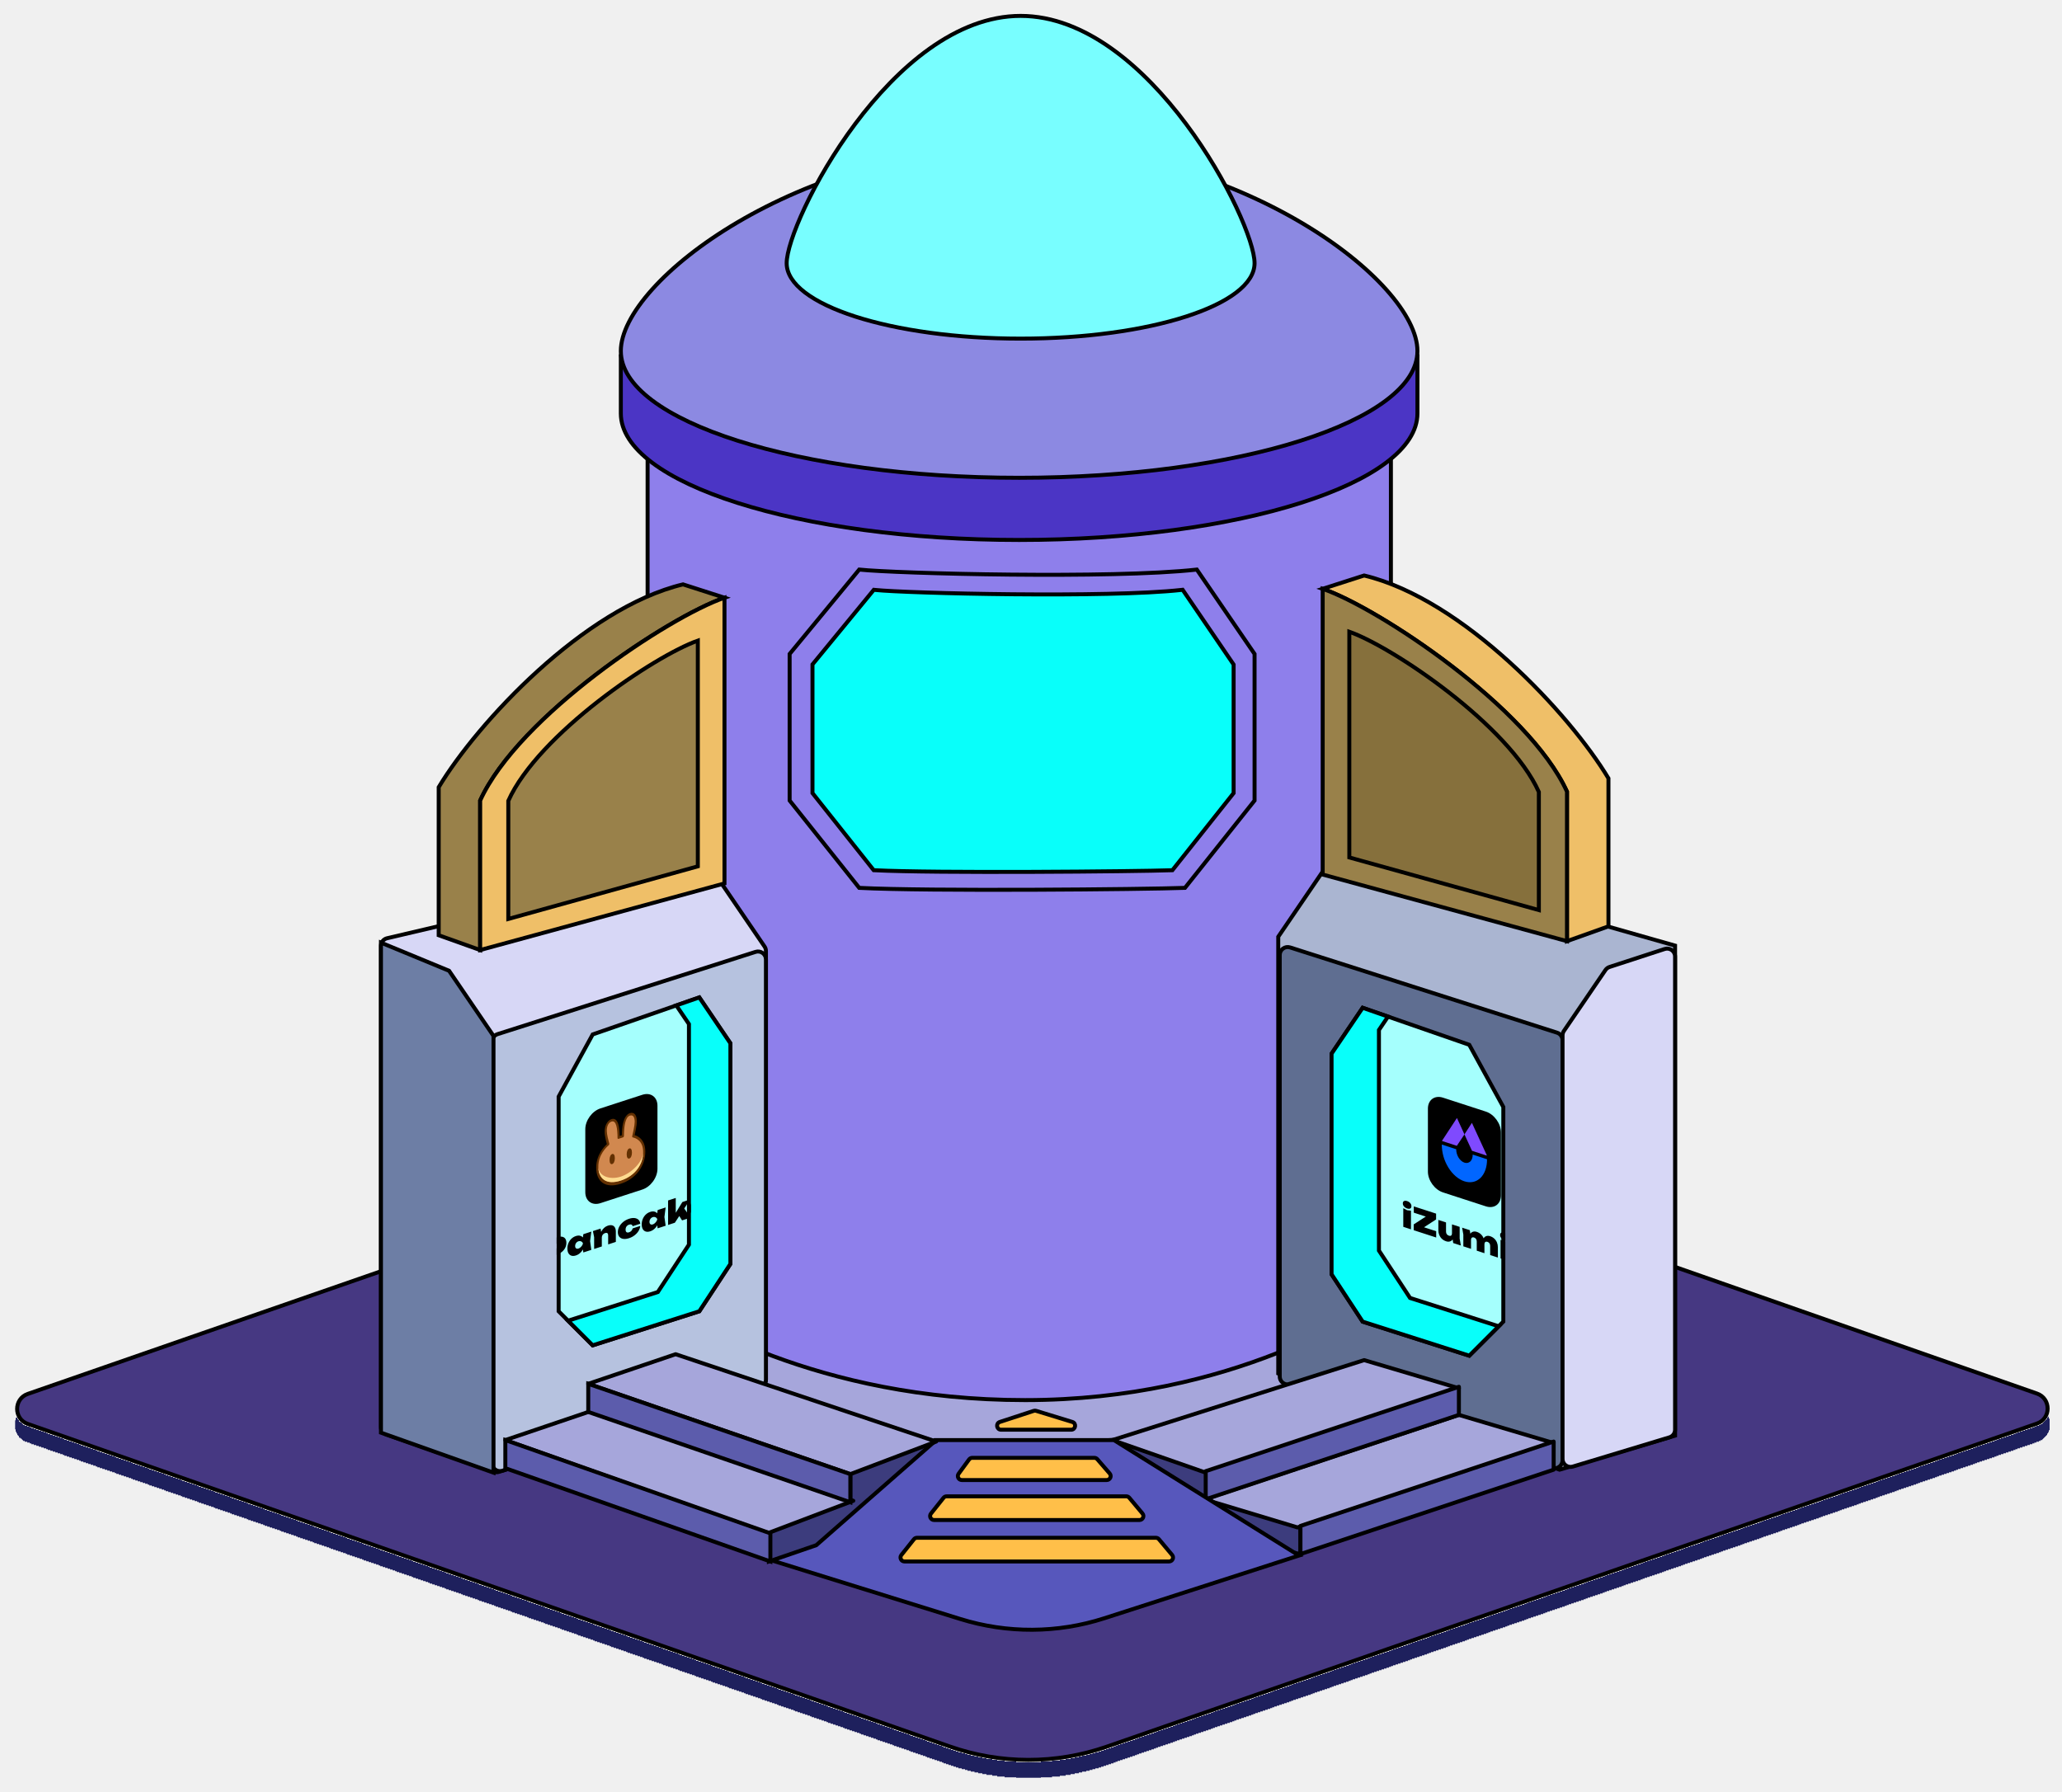
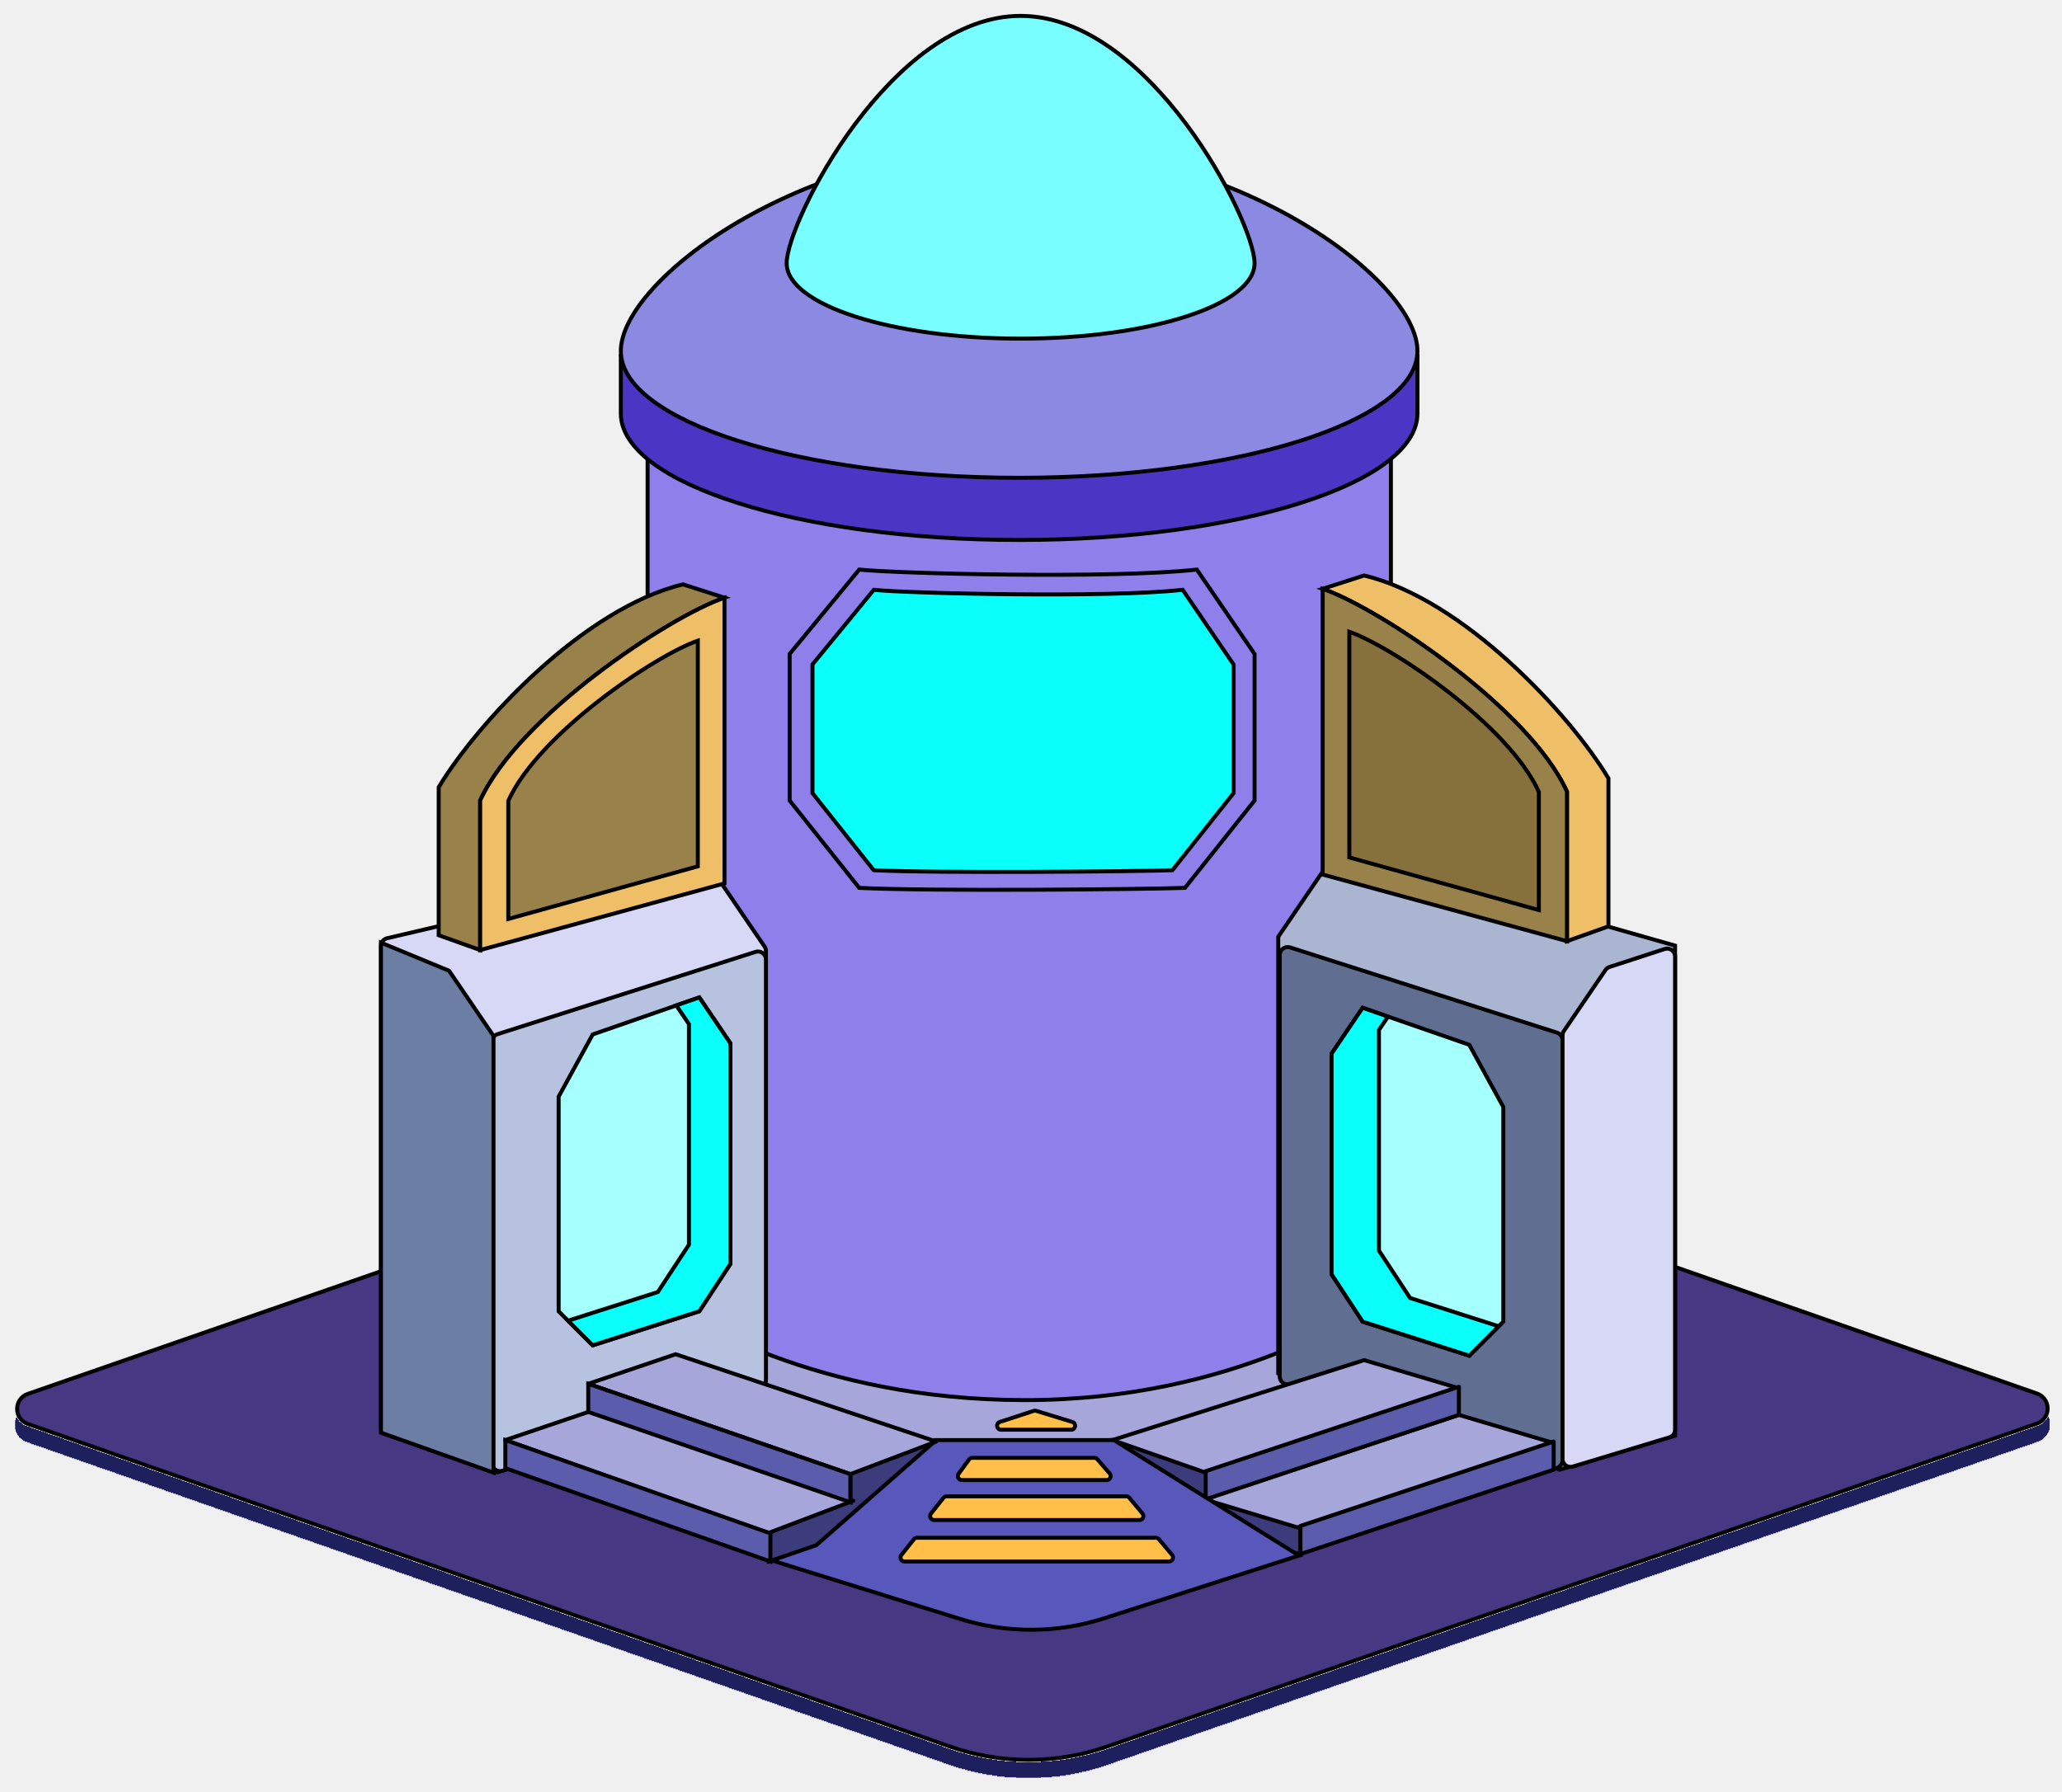
<svg xmlns="http://www.w3.org/2000/svg" width="519" height="451" viewBox="0 0 519 451" fill="none">
  <g clip-path="url(#clip0_31866_3769)">
    <g filter="url(#filter0_d_31866_3769)">
      <path d="M6.99 358.454C3.414 357.203 3.419 352.144 6.998 350.9L241.128 269.562C253.925 265.116 267.849 265.132 280.635 269.606L512.704 350.812C516.281 352.063 516.275 357.123 512.696 358.366L278.566 439.705C265.77 444.15 251.845 444.135 239.059 439.66L6.99 358.454Z" fill="#463882" />
      <path d="M6.99 358.454C3.414 357.203 3.419 352.144 6.998 350.9L241.128 269.562C253.925 265.116 267.849 265.132 280.635 269.606L512.704 350.812C516.281 352.063 516.275 357.123 512.696 358.366L278.566 439.705C265.77 444.15 251.845 444.135 239.059 439.66L6.99 358.454Z" stroke="black" />
    </g>
    <ellipse cx="253.159" cy="337.552" rx="110.314" ry="25.715" fill="#A6A6DB" stroke="black" />
    <path d="M258.034 352.459C205.262 352.459 173.187 331.713 163 325.998V106.115H350.087V325.998C343.627 329.725 310.806 352.459 258.034 352.459Z" fill="#8E7FEB" stroke="black" />
    <path d="M256.514 135.93C311.881 135.93 356.765 121.666 356.765 104.071V89.717H156.262V104.071C156.262 121.666 201.146 135.93 256.514 135.93Z" fill="#4B35C5" stroke="black" />
    <path d="M356.765 88.358C356.765 105.986 311.881 120.277 256.514 120.277C201.146 120.277 156.262 105.986 156.262 88.358C156.262 70.73 201.146 36.796 256.514 36.796C311.881 36.796 356.765 70.73 356.765 88.358Z" fill="#8C89E2" stroke="black" />
    <path d="M315.77 66.255C315.77 76.743 289.407 85.245 256.886 85.245C224.365 85.245 198.002 76.743 198.002 66.255C198.002 55.768 224.365 4 256.886 4C289.407 4 315.77 55.768 315.77 66.255Z" fill="#78FEFF" stroke="black" />
    <path d="M95.887 359.234V238.139C95.887 237.211 96.526 236.404 97.43 236.192L168.475 219.518C168.776 219.448 169.09 219.448 169.391 219.519L180.848 222.214C181.334 222.329 181.76 222.621 182.042 223.035L192.437 238.281C192.664 238.613 192.785 239.005 192.785 239.407V347.278C192.785 348.145 192.226 348.913 191.402 349.18L125.594 370.514C125.18 370.648 124.734 370.643 124.323 370.501L97.233 361.124C96.427 360.845 95.887 360.086 95.887 359.234Z" fill="#D7D7F6" stroke="black" />
    <path d="M192.785 241.528V347.278C192.785 348.145 192.226 348.913 191.402 349.181L126.455 370.244C125.163 370.663 123.838 369.7 123.838 368.342V262.24C123.838 261.37 124.401 260.599 125.231 260.335L190.177 239.622C191.467 239.211 192.785 240.173 192.785 241.528Z" fill="#B6C2DF" stroke="black" />
    <path d="M95.887 360.658V237.3L113.031 244.381L124.211 260.779V370.72L95.887 360.658Z" fill="#6D7EA5" stroke="black" />
    <path d="M110.422 198.168V235.436L120.857 239.163V201.522C130.547 180.279 168.312 155.309 182.35 150.465L171.914 147.11C146.945 153.073 120.111 182.018 110.422 198.168Z" fill="#99814A" stroke="black" />
    <path d="M182.35 222.392L120.857 239.163V201.522C130.547 180.279 168.312 155.309 182.35 150.464V222.392Z" fill="#EFBF68" stroke="black" />
    <path d="M175.641 218.089L127.938 231.337V201.604C135.455 184.823 164.751 165.099 175.641 161.272V218.089Z" fill="#99814A" stroke="black" />
    <path d="M421.612 361.403V238.045L345.585 216.429L332.914 219.411L321.733 235.809V345.751L392.543 369.975L421.612 361.403Z" fill="#AAB5D1" stroke="black" />
    <path d="M393.288 367.623V261.867C393.288 260.997 392.726 260.226 391.897 259.962L324.714 238.505C323.424 238.093 322.106 239.056 322.106 240.411V346.519C322.106 347.392 322.673 348.165 323.506 348.427L390.689 369.531C391.977 369.936 393.288 368.974 393.288 367.623Z" fill="#5F6E91" stroke="black" />
    <path d="M421.612 359.919V240.801C421.612 239.441 420.285 238.478 418.992 238.9L405.117 243.424C404.697 243.561 404.334 243.834 404.085 244.199L393.636 259.524C393.409 259.856 393.288 260.248 393.288 260.65V367.28C393.288 368.622 394.583 369.583 395.868 369.194L420.192 361.833C421.035 361.578 421.612 360.8 421.612 359.919Z" fill="#D7D7F6" stroke="black" />
    <path d="M301.236 143.384C279.769 145.769 225.705 144.377 216.264 143.384L198.748 164.626V201.522L216.264 223.51C233.556 224.405 288.067 223.883 298.254 223.51L315.77 201.522V164.626L301.236 143.384Z" stroke="black" />
    <path d="M297.837 148.718L297.668 148.47L297.369 148.503C288.117 149.535 270.871 149.751 254.893 149.6C238.914 149.449 224.264 148.931 220.208 148.503L219.94 148.474L219.769 148.683L204.614 167.127L204.5 167.265V167.444V199.48V199.654L204.608 199.79L219.764 218.882L219.904 219.059L220.129 219.071C235.112 219.848 286.043 219.395 294.863 219.071L295.093 219.062L295.236 218.882L310.392 199.79L310.5 199.654V199.48V167.444V167.29L310.413 167.163L297.837 148.718Z" fill="#08FFFA" stroke="black" />
    <path d="M176.014 330.098L149.181 338.67L140.609 330.098V276.059L149.181 260.406L176.014 251.089L183.84 262.642V318.172L176.014 330.098Z" fill="#A5FFFD" stroke="black" />
    <path fill-rule="evenodd" clip-rule="evenodd" d="M142.983 332.471L165.579 325.253L173.405 313.327V257.797L170.223 253.1L176.014 251.089L183.84 262.642V318.172L176.014 330.098L149.181 338.67L142.983 332.471Z" fill="#08FFFA" />
    <path d="M165.579 325.253L165.731 325.729L165.9 325.676L165.997 325.527L165.579 325.253ZM142.983 332.471L142.83 331.995L142.049 332.245L142.629 332.825L142.983 332.471ZM173.405 313.327L173.823 313.602L173.905 313.477V313.327H173.405ZM173.405 257.797H173.905V257.644L173.819 257.517L173.405 257.797ZM170.223 253.1L170.059 252.628L169.444 252.841L169.809 253.38L170.223 253.1ZM176.014 251.089L176.428 250.809L176.213 250.491L175.85 250.617L176.014 251.089ZM183.84 262.642H184.34V262.489L184.254 262.362L183.84 262.642ZM183.84 318.172L184.258 318.446L184.34 318.322V318.172H183.84ZM176.014 330.098L176.166 330.574L176.335 330.52L176.432 330.372L176.014 330.098ZM149.181 338.67L148.827 339.023L149.043 339.239L149.333 339.146L149.181 338.67ZM165.427 324.777L142.83 331.995L143.135 332.948L165.731 325.729L165.427 324.777ZM172.987 313.053L165.161 324.979L165.997 325.527L173.823 313.602L172.987 313.053ZM172.905 257.797V313.327H173.905V257.797H172.905ZM169.809 253.38L172.991 258.078L173.819 257.517L170.637 252.819L169.809 253.38ZM170.387 253.572L176.178 251.561L175.85 250.617L170.059 252.628L170.387 253.572ZM175.6 251.37L183.426 262.923L184.254 262.362L176.428 250.809L175.6 251.37ZM183.34 262.642V318.172H184.34V262.642H183.34ZM183.422 317.898L175.596 329.824L176.432 330.372L184.258 318.446L183.422 317.898ZM175.862 329.622L149.029 338.193L149.333 339.146L176.166 330.574L175.862 329.622ZM149.534 338.316L143.336 332.118L142.629 332.825L148.827 339.023L149.534 338.316Z" fill="black" />
    <path d="M342.976 332.707L369.809 341.278L378.381 332.707V278.668L369.809 263.015L342.976 253.698L335.15 265.251V320.781L342.976 332.707Z" fill="#A5FFFD" stroke="black" />
    <path fill-rule="evenodd" clip-rule="evenodd" d="M377.216 333.872L354.902 326.744L347.076 314.818V259.288L349.361 255.915L342.976 253.698L335.15 265.251V320.781L342.976 332.707L369.809 341.278L377.216 333.872Z" fill="#08FFFA" />
    <path d="M354.902 326.744L354.484 327.018L354.581 327.166L354.75 327.22L354.902 326.744ZM377.216 333.872L377.57 334.225L378.15 333.645L377.368 333.396L377.216 333.872ZM347.076 314.818H346.576V314.967L346.658 315.092L347.076 314.818ZM347.076 259.288L346.662 259.008L346.576 259.135V259.288H347.076ZM349.361 255.915L349.775 256.195L350.14 255.656L349.525 255.442L349.361 255.915ZM342.976 253.698L343.14 253.226L342.778 253.1L342.562 253.417L342.976 253.698ZM335.15 265.251L334.736 264.971L334.65 265.098V265.251H335.15ZM335.15 320.781H334.65V320.93L334.732 321.055L335.15 320.781ZM342.976 332.707L342.558 332.981L342.655 333.129L342.824 333.183L342.976 332.707ZM369.809 341.278L369.657 341.755L369.948 341.847L370.163 341.632L369.809 341.278ZM354.75 327.22L377.064 334.348L377.368 333.396L355.054 326.268L354.75 327.22ZM346.658 315.092L354.484 327.018L355.32 326.469L347.494 314.544L346.658 315.092ZM346.576 259.288V314.818H347.576V259.288H346.576ZM348.947 255.634L346.662 259.008L347.49 259.569L349.775 256.195L348.947 255.634ZM349.525 255.442L343.14 253.226L342.812 254.17L349.197 256.387L349.525 255.442ZM342.562 253.417L334.736 264.971L335.564 265.531L343.39 253.978L342.562 253.417ZM334.65 265.251V320.781H335.65V265.251H334.65ZM334.732 321.055L342.558 332.981L343.394 332.432L335.568 320.507L334.732 321.055ZM342.824 333.183L369.657 341.755L369.962 340.802L343.128 332.23L342.824 333.183ZM370.163 341.632L377.57 334.225L376.863 333.518L369.456 340.925L370.163 341.632Z" fill="black" />
-     <mask id="mask0_31866_3769" style="mask-type:alpha" maskUnits="userSpaceOnUse" x="346" y="255" width="33" height="80">
-       <path fill-rule="evenodd" clip-rule="evenodd" d="M377.216 333.872L354.902 326.744L347.076 314.818V259.288L349.361 255.915L369.809 263.015L378.381 278.668V332.707L377.216 333.872Z" fill="#A5FFFD" />
-       <path d="M354.902 326.744L354.484 327.018L354.581 327.166L354.75 327.22L354.902 326.744ZM377.216 333.872L377.064 334.348L377.354 334.441L377.569 334.225L377.216 333.872ZM347.076 314.818H346.576V314.967L346.658 315.092L347.076 314.818ZM347.076 259.288L346.662 259.008L346.576 259.135V259.288H347.076ZM349.361 255.915L349.525 255.442L349.162 255.316L348.947 255.634L349.361 255.915ZM369.809 263.015L370.248 262.775L370.155 262.606L369.973 262.543L369.809 263.015ZM378.381 278.668H378.881V278.54L378.82 278.427L378.381 278.668ZM378.381 332.707L378.735 333.06L378.881 332.914V332.707H378.381ZM354.75 327.22L377.064 334.348L377.368 333.395L355.054 326.267L354.75 327.22ZM346.658 315.092L354.484 327.018L355.32 326.469L347.494 314.543L346.658 315.092ZM346.576 259.288V314.818H347.576V259.288H346.576ZM348.947 255.634L346.662 259.008L347.49 259.568L349.775 256.195L348.947 255.634ZM369.973 262.543L349.525 255.442L349.197 256.387L369.645 263.487L369.973 262.543ZM378.82 278.427L370.248 262.775L369.371 263.255L377.943 278.908L378.82 278.427ZM378.881 332.707V278.668H377.881V332.707H378.881ZM377.569 334.225L378.735 333.06L378.027 332.353L376.862 333.518L377.569 334.225Z" fill="black" />
-     </mask>
-     <g mask="url(#mask0_31866_3769)">
-       <rect width="19.329" height="23.852" rx="4" transform="matrix(0.951057 0.309017 0 1 359.401 275.089)" fill="black" />
-       <g clip-path="url(#clip1_31866_3769)">
-         <rect width="11.965" height="15.333" rx="4" transform="matrix(0.951057 0.309017 0 1 362.903 280.203)" fill="black" />
-         <path d="M362.97 287.15L366.709 281.439L368.599 285.568L366.682 288.443L363.01 287.249C362.996 287.245 362.996 287.245 362.983 287.223C362.97 287.219 362.97 287.202 362.97 287.202C362.97 287.185 362.97 287.185 362.97 287.167C362.956 287.163 362.97 287.167 362.97 287.15Z" fill="#7F4AFE" />
-         <path d="M374.215 290.804L370.476 282.663L368.599 285.568L370.502 289.701L374.175 290.894C374.188 290.899 374.188 290.899 374.202 290.886C374.215 290.89 374.215 290.873 374.215 290.873C374.215 290.856 374.215 290.856 374.215 290.839C374.229 290.826 374.215 290.821 374.215 290.804Z" fill="#7F4AFE" />
-         <path d="M374.282 291.825C374.296 292.794 374.148 293.711 373.867 294.516C373.585 295.32 373.17 296.012 372.634 296.527C372.098 297.042 371.468 297.388 370.784 297.528C370.1 297.668 369.35 297.631 368.586 297.382C367.835 297.138 367.085 296.705 366.388 296.1C365.691 295.494 365.061 294.755 364.538 293.896C364.015 293.037 363.586 292.088 363.305 291.084C363.037 290.101 362.889 289.088 362.903 288.128L366.522 289.303C366.522 289.665 366.562 290.023 366.669 290.385C366.776 290.747 366.924 291.105 367.111 291.407C367.299 291.727 367.54 291.995 367.795 292.215C368.05 292.436 368.318 292.592 368.599 292.683C368.881 292.775 369.149 292.793 369.403 292.738C369.658 292.683 369.886 292.55 370.087 292.374C370.275 292.177 370.436 291.936 370.529 291.639C370.637 291.347 370.677 290.998 370.677 290.654L374.282 291.825Z" fill="#0166FF" />
-       </g>
-       <path d="M353.203 304.143L354.17 304.665L355.136 304.771V309.467L353.203 308.839V304.143ZM354.17 304.217C353.845 304.112 353.584 303.944 353.386 303.715C353.188 303.485 353.089 303.226 353.089 302.938C353.089 302.65 353.188 302.456 353.386 302.355C353.584 302.254 353.845 302.256 354.17 302.361C354.499 302.468 354.76 302.636 354.953 302.864C355.151 303.093 355.25 303.352 355.25 303.64C355.25 303.928 355.151 304.123 354.953 304.224C354.76 304.327 354.499 304.324 354.17 304.217ZM355.825 309.691V308.227L359.241 306.017L360.717 306.857L355.848 305.275V303.691L361.463 305.515V306.979L358.055 309.192L356.792 308.421L361.486 309.946V311.53L355.825 309.691ZM363.992 312.481C363.581 312.347 363.229 312.145 362.934 311.873C362.64 311.596 362.415 311.272 362.257 310.901C362.105 310.526 362.029 310.126 362.029 309.699V307.107L363.962 307.735V310.039C363.962 310.29 364.022 310.504 364.144 310.682C364.271 310.862 364.449 310.989 364.677 311.063C364.854 311.121 364.999 311.136 365.11 311.108C365.227 311.077 365.313 311.003 365.369 310.888C365.43 310.769 365.46 310.611 365.46 310.414L366.031 310.903C365.965 311.378 365.831 311.75 365.628 312.02C365.43 312.287 365.189 312.456 364.905 312.529C364.626 312.604 364.322 312.588 363.992 312.481ZM365.765 312.921L365.46 310.862V308.222L367.393 308.85V311.802L367.697 313.549L365.765 312.921ZM368.014 309.052L369.947 309.68L370.251 311.738V314.378L368.318 313.751V310.799L368.014 309.052ZM371.689 310.102C372.1 310.235 372.45 310.44 372.739 310.715C373.028 310.985 373.249 311.307 373.401 311.682C373.553 312.051 373.629 312.452 373.629 312.884V315.476L371.697 314.848V312.544C371.697 312.288 371.636 312.071 371.514 311.893C371.397 311.716 371.227 311.592 371.004 311.519C370.847 311.468 370.71 311.461 370.593 311.498C370.482 311.531 370.396 311.607 370.335 311.726C370.279 311.841 370.251 311.994 370.251 312.186L369.68 311.697C369.751 311.219 369.883 310.846 370.076 310.578C370.274 310.306 370.512 310.133 370.791 310.058C371.07 309.983 371.369 309.998 371.689 310.102ZM375.06 311.197C375.47 311.33 375.82 311.535 376.11 311.81C376.404 312.082 376.627 312.405 376.779 312.78C376.931 313.149 377.007 313.55 377.007 313.982V316.574L375.075 315.946V313.642C375.075 313.386 375.014 313.169 374.892 312.99C374.776 312.814 374.606 312.689 374.382 312.617C374.225 312.566 374.088 312.559 373.972 312.595C373.86 312.628 373.774 312.704 373.713 312.823C373.657 312.938 373.629 313.092 373.629 313.284L373.059 312.795C373.13 312.316 373.261 311.943 373.454 311.675C373.647 311.402 373.883 311.228 374.162 311.153C374.441 311.078 374.74 311.093 375.06 311.197ZM377.686 312.098L378.652 312.62L379.618 312.726V317.422L377.686 316.794V312.098ZM378.652 312.172C378.327 312.067 378.066 311.899 377.868 311.669C377.67 311.44 377.571 311.181 377.571 310.893C377.571 310.605 377.67 310.41 377.868 310.309C378.066 310.208 378.327 310.211 378.652 310.316C378.982 310.423 379.243 310.591 379.436 310.819C379.633 311.048 379.732 311.307 379.732 311.595C379.732 311.883 379.633 312.078 379.436 312.179C379.243 312.281 378.982 312.279 378.652 312.172Z" fill="black" />
-     </g>
    <path d="M404.842 195.932V233.2L394.406 236.927V199.286C384.717 178.043 346.951 153.073 332.914 148.228L343.349 144.874C368.319 150.837 395.152 179.782 404.842 195.932Z" fill="#EFBF68" stroke="black" />
    <path d="M332.914 220.156L394.406 236.927V199.286C384.717 178.043 346.951 153.073 332.914 148.229V220.156Z" fill="#99814A" stroke="black" />
    <path d="M339.622 215.853L387.326 229.101V199.367C379.809 182.587 350.512 162.863 339.622 159.036V215.853Z" fill="#86703C" stroke="black" />
    <path d="M303.844 370.348L279.993 362.521L309.807 387.491L327.323 391.218V384.137L303.844 377.429V370.348Z" fill="#3C3C7D" stroke="black" />
    <path d="M303.099 377.429L367.201 356.186L391.052 363.267L326.578 384.51L303.099 377.429Z" fill="#A6A6DB" stroke="black" stroke-linejoin="round" />
    <path d="M279.993 362.521L343.349 342.396L367.201 349.477L303.472 370.72L279.993 362.521Z" fill="#A6A6DB" stroke="black" stroke-linejoin="round" />
    <path d="M327.323 391.218L391.052 369.975V362.894L327.323 384.137V391.218Z" fill="#5C5CAC" stroke="black" stroke-linejoin="round" />
    <path d="M303.472 377.429L367.201 356.186V349.105L303.472 370.348V377.429Z" fill="#5C5CAC" stroke="black" stroke-linejoin="round" />
    <path d="M241.735 407.572L193.903 392.709L235.271 362.521H280.365L326.951 391.591L277.941 407.383C266.18 411.172 253.535 411.239 241.735 407.572Z" fill="#5757BC" stroke="black" />
    <path d="M275.437 366.994H244.722C244.403 366.994 244.104 367.145 243.915 367.402L241.283 370.993C240.798 371.653 241.27 372.584 242.089 372.584H278.548C279.405 372.584 279.865 371.577 279.304 370.929L276.192 367.339C276.002 367.12 275.727 366.994 275.437 366.994Z" fill="#FFBF49" stroke="black" />
    <path d="M283.472 376.683H238.262C237.958 376.683 237.67 376.822 237.48 377.061L234.326 381.024C233.805 381.679 234.271 382.646 235.108 382.646H286.794C287.643 382.646 288.106 381.655 287.56 381.004L284.238 377.041C284.048 376.814 283.767 376.683 283.472 376.683Z" fill="#FFBF49" stroke="black" />
    <path d="M290.925 387.119H230.809C230.504 387.119 230.216 387.257 230.026 387.496L226.872 391.459C226.351 392.114 226.818 393.081 227.655 393.081H294.248C295.097 393.081 295.559 392.09 295.014 391.439L291.692 387.476C291.502 387.249 291.221 387.119 290.925 387.119Z" fill="#FFBF49" stroke="black" />
    <path d="M269.603 359.913H251.968C250.831 359.913 250.576 358.316 251.657 357.962L260.188 355.166C260.384 355.102 260.596 355.1 260.793 355.161L269.897 357.957C270.994 358.294 270.751 359.913 269.603 359.913Z" fill="#FFBF49" stroke="black" />
    <path d="M214.028 370.72L235.643 362.521L205.456 388.982L193.53 393.081V385.255L214.028 377.801V370.72Z" fill="#3C3C7D" stroke="black" />
    <path d="M214.773 377.801L149.181 355.068L127.192 362.521L193.157 386L214.773 377.801Z" fill="#A6A6DB" stroke="black" stroke-linejoin="round" />
    <path d="M235.643 362.894L170.051 340.906L148.063 348.359L214.028 371.093L235.643 362.894Z" fill="#A6A6DB" stroke="black" stroke-linejoin="round" />
    <path d="M193.903 393.081L127.192 369.602V362.521L193.903 386V393.081Z" fill="#5C5CAC" stroke="black" />
    <path d="M214.028 378.174L148.063 355.44V348.359L214.028 371.093V378.174Z" fill="#5C5CAC" stroke="black" />
-     <mask id="mask1_31866_3769" style="mask-type:alpha" maskUnits="userSpaceOnUse" x="140" y="252" width="34" height="82">
-       <path fill-rule="evenodd" clip-rule="evenodd" d="M142.983 332.471L165.579 325.253L173.405 313.327V257.797L170.223 253.1L149.181 260.406L140.609 276.059V330.098L142.983 332.471Z" fill="#A5FFFD" />
-       <path d="M165.579 325.253L165.731 325.729L165.9 325.675L165.997 325.527L165.579 325.253ZM142.983 332.471L142.629 332.825L142.844 333.04L143.135 332.948L142.983 332.471ZM173.405 313.327L173.823 313.602L173.905 313.477V313.327H173.405ZM173.405 257.797H173.905V257.644L173.819 257.517L173.405 257.797ZM170.223 253.1L170.637 252.819L170.422 252.502L170.059 252.628L170.223 253.1ZM149.181 260.406L149.017 259.934L148.835 259.997L148.742 260.166L149.181 260.406ZM140.609 276.059L140.171 275.819L140.109 275.931V276.059H140.609ZM140.609 330.098H140.109V330.305L140.256 330.452L140.609 330.098ZM165.427 324.777L142.83 331.995L143.135 332.948L165.731 325.729L165.427 324.777ZM172.987 313.053L165.161 324.979L165.997 325.527L173.823 313.602L172.987 313.053ZM172.905 257.797V313.327H173.905V257.797H172.905ZM169.809 253.38L172.991 258.078L173.819 257.517L170.637 252.819L169.809 253.38ZM149.345 260.879L170.387 253.572L170.059 252.628L149.017 259.934L149.345 260.879ZM141.048 276.299L149.619 260.646L148.742 260.166L140.171 275.819L141.048 276.299ZM141.109 330.098V276.059H140.109V330.098H141.109ZM143.336 332.118L140.963 329.744L140.256 330.452L142.629 332.825L143.336 332.118Z" fill="black" />
-     </mask>
-     <g mask="url(#mask1_31866_3769)">
-       <rect width="19.098" height="23.852" rx="4" transform="matrix(0.951057 -0.309017 0 1 147.318 280.265)" fill="black" />
-       <path fill-rule="evenodd" clip-rule="evenodd" d="M156.235 297.998C154.329 298.615 152.794 298.513 151.721 297.783C150.635 297.044 150.059 295.682 150.059 293.928C150.059 292.239 150.634 290.834 151.284 289.799C151.794 288.989 152.356 288.393 152.748 288.028C152.659 287.699 152.549 287.268 152.45 286.818C152.318 286.215 152.188 285.499 152.188 284.944C152.188 284.287 152.297 283.592 152.591 282.983C152.902 282.341 153.37 281.898 153.933 281.716C154.373 281.573 154.746 281.666 155.039 281.94C155.318 282.203 155.504 282.612 155.633 283.059C155.858 283.845 155.946 284.897 155.971 285.966L156.51 285.791C156.535 284.705 156.622 283.597 156.848 282.664C156.977 282.133 157.162 281.603 157.442 281.159C157.734 280.695 158.108 280.359 158.548 280.216C159.111 280.033 159.579 280.171 159.889 280.612C160.183 281.029 160.293 281.654 160.293 282.311C160.293 282.866 160.163 283.666 160.031 284.355C159.932 284.869 159.821 285.372 159.733 285.758C160.124 285.869 160.687 286.099 161.196 286.579C161.847 287.191 162.421 288.222 162.421 289.912C162.421 291.665 161.845 293.402 160.76 294.846C159.687 296.274 158.151 297.373 156.245 297.994L156.235 297.998Z" fill="#633001" />
-       <path d="M153.933 282.34C153.108 282.608 152.729 283.548 152.729 284.676C152.729 285.573 153.17 287.226 153.351 287.866C153.391 288.01 153.327 288.203 153.211 288.302C152.55 288.863 150.6 290.762 150.6 293.66C150.6 296.713 152.582 298.371 156.236 297.187L156.24 297.186L156.245 297.184C159.899 295.993 161.88 293.048 161.88 289.995C161.88 287.097 159.93 286.465 159.27 286.334C159.153 286.311 159.089 286.159 159.13 285.989C159.311 285.231 159.752 283.291 159.752 282.394C159.752 281.266 159.372 280.573 158.548 280.841C157.361 281.226 157.065 283.553 157.044 285.953C157.043 286.113 156.945 286.274 156.825 286.314L155.656 286.694C155.535 286.733 155.438 286.635 155.436 286.475C155.415 284.089 155.119 281.955 153.933 282.34Z" fill="#D1884F" />
-       <path d="M156.245 296.206C153.56 297.079 150.605 296.132 150.6 293.666V293.677C150.6 296.733 152.585 298.391 156.245 297.202C159.904 296.013 161.889 293.065 161.889 290.009V289.998C161.884 292.467 158.929 295.334 156.245 296.206Z" fill="#FEDC90" />
-       <path d="M154.753 291.558C154.753 292.392 154.456 292.922 154.09 293.041C153.723 293.16 153.427 292.823 153.427 291.989C153.427 291.156 153.723 290.626 154.09 290.507C154.456 290.388 154.753 290.725 154.753 291.558ZM159.062 290.158C159.062 290.991 158.765 291.522 158.399 291.641C158.033 291.76 157.736 291.422 157.736 290.589C157.736 289.756 158.033 289.225 158.399 289.106C158.765 288.987 159.062 289.325 159.062 290.158Z" fill="#633001" />
-       <path d="M140.095 311.48C140.613 311.312 141.054 311.259 141.419 311.322C141.79 311.377 142.071 311.539 142.264 311.807C142.457 312.07 142.553 312.423 142.553 312.865C142.553 313.308 142.457 313.726 142.264 314.119C142.071 314.507 141.79 314.852 141.419 315.154C141.054 315.448 140.613 315.68 140.095 315.848L137.684 316.632V315.024L139.966 314.282C140.159 314.219 140.308 314.12 140.415 313.984C140.521 313.848 140.575 313.69 140.575 313.508C140.575 313.322 140.521 313.198 140.415 313.136C140.308 313.069 140.159 313.067 139.966 313.13L137.851 313.817L138.733 312.602V317.922L136.77 318.56V312.56L140.095 311.48ZM146.823 315.294L146.602 313.742L146.823 312.998L146.602 312.406L146.823 310.694L148.831 310.042L148.527 312.436L148.831 314.642L146.823 315.294ZM147.226 312.867C147.175 313.374 147.048 313.845 146.845 314.279C146.648 314.706 146.386 315.073 146.062 315.381C145.742 315.688 145.374 315.909 144.959 316.044C144.532 316.182 144.157 316.203 143.832 316.106C143.513 316.007 143.262 315.803 143.079 315.494C142.902 315.184 142.813 314.786 142.813 314.301C142.813 313.81 142.902 313.352 143.079 312.926C143.262 312.499 143.513 312.132 143.832 311.826C144.157 311.518 144.532 311.294 144.959 311.156C145.374 311.021 145.742 311.003 146.062 311.101C146.386 311.193 146.65 311.39 146.853 311.692C147.056 311.989 147.18 312.381 147.226 312.867ZM144.761 313.668C144.761 313.844 144.794 313.991 144.86 314.108C144.931 314.218 145.027 314.294 145.149 314.334C145.276 314.373 145.42 314.366 145.582 314.313C145.75 314.259 145.912 314.166 146.069 314.035C146.227 313.904 146.364 313.753 146.48 313.581C146.602 313.403 146.686 313.219 146.731 313.028C146.686 312.867 146.602 312.737 146.48 312.637C146.364 312.537 146.227 312.472 146.069 312.443C145.912 312.414 145.75 312.427 145.582 312.481C145.42 312.534 145.276 312.621 145.149 312.742C145.027 312.862 144.931 313.002 144.86 313.164C144.794 313.324 144.761 313.492 144.761 313.668ZM149.239 309.909L151.171 309.281L151.476 311.142V313.782L149.543 314.41V311.458L149.239 309.909ZM152.99 308.546C153.416 308.408 153.778 308.381 154.078 308.465C154.377 308.544 154.605 308.72 154.762 308.994C154.925 309.262 155.006 309.611 155.006 310.043V312.635L153.073 313.263V310.959C153.073 310.703 153.005 310.528 152.868 310.434C152.736 310.338 152.548 310.33 152.305 310.409C152.132 310.465 151.983 310.551 151.856 310.667C151.734 310.776 151.64 310.91 151.575 311.07C151.509 311.225 151.476 311.398 151.476 311.59L150.905 311.472C150.976 310.947 151.113 310.487 151.316 310.09C151.519 309.688 151.765 309.358 152.054 309.098C152.343 308.839 152.655 308.655 152.99 308.546ZM161.148 308.615C161.113 309.059 160.968 309.485 160.715 309.892C160.461 310.3 160.129 310.661 159.718 310.976C159.312 311.289 158.853 311.529 158.341 311.696C157.783 311.877 157.291 311.935 156.865 311.871C156.439 311.802 156.106 311.622 155.868 311.331C155.63 311.041 155.51 310.655 155.51 310.175C155.51 309.69 155.63 309.227 155.868 308.787C156.106 308.342 156.439 307.946 156.865 307.599C157.291 307.253 157.783 306.989 158.341 306.808C158.853 306.641 159.312 306.583 159.718 306.632C160.129 306.68 160.461 306.825 160.715 307.068C160.968 307.306 161.113 307.638 161.148 308.063L159.239 308.684C159.193 308.469 159.089 308.333 158.927 308.273C158.769 308.207 158.574 308.212 158.341 308.288C158.163 308.345 158.006 308.434 157.869 308.553C157.737 308.665 157.636 308.805 157.565 308.972C157.494 309.139 157.458 309.329 157.458 309.542C157.458 309.756 157.494 309.923 157.565 310.044C157.636 310.159 157.737 310.233 157.869 310.265C158.006 310.29 158.163 310.273 158.341 310.216C158.574 310.14 158.769 310.015 158.927 309.841C159.089 309.661 159.193 309.459 159.239 309.236L161.148 308.615ZM165.532 309.215L165.311 307.663L165.532 306.919L165.311 306.327L165.532 304.615L167.54 303.963L167.236 306.357L167.54 308.563L165.532 309.215ZM165.935 306.788C165.884 307.295 165.757 307.766 165.554 308.2C165.357 308.627 165.095 308.994 164.771 309.302C164.451 309.609 164.083 309.83 163.668 309.965C163.241 310.103 162.866 310.124 162.542 310.027C162.222 309.928 161.971 309.724 161.788 309.416C161.611 309.105 161.522 308.707 161.522 308.222C161.522 307.731 161.611 307.273 161.788 306.848C161.971 306.42 162.222 306.053 162.542 305.747C162.866 305.439 163.241 305.215 163.668 305.077C164.083 304.942 164.451 304.924 164.771 305.022C165.095 305.114 165.359 305.311 165.562 305.613C165.765 305.91 165.889 306.302 165.935 306.788ZM163.47 307.589C163.47 307.765 163.503 307.912 163.569 308.029C163.64 308.139 163.736 308.215 163.858 308.255C163.985 308.294 164.129 308.287 164.291 308.234C164.459 308.18 164.621 308.087 164.778 307.956C164.936 307.825 165.073 307.674 165.189 307.502C165.311 307.324 165.395 307.14 165.44 306.949C165.395 306.788 165.311 306.658 165.189 306.558C165.073 306.458 164.936 306.393 164.778 306.364C164.621 306.335 164.459 306.348 164.291 306.402C164.129 306.455 163.985 306.542 163.858 306.663C163.736 306.783 163.64 306.923 163.569 307.085C163.503 307.245 163.47 307.413 163.47 307.589ZM170.086 306.159L169.568 306.152L171.752 302.594L173.715 301.956L169.858 307.81L168.153 308.363V302.203L170.086 301.575V306.159ZM170.504 305.376L171.995 303.891L173.822 306.522L171.676 307.219L170.504 305.376ZM176.463 305.807C175.921 305.984 175.434 306.041 175.002 305.978C174.576 305.908 174.239 305.73 173.991 305.443C173.742 305.15 173.618 304.759 173.618 304.268C173.618 303.783 173.737 303.32 173.975 302.88C174.219 302.438 174.548 302.048 174.964 301.71C175.38 301.373 175.847 301.12 176.364 300.951C176.907 300.775 177.369 300.742 177.749 300.854C178.13 300.965 178.421 301.203 178.624 301.569C178.827 301.93 178.928 302.404 178.928 302.99L175.2 304.202V303.266L177.802 302.42L177.285 302.892C177.26 302.693 177.209 302.536 177.133 302.422C177.057 302.308 176.955 302.237 176.828 302.209C176.707 302.174 176.56 302.184 176.387 302.24C176.194 302.303 176.03 302.402 175.893 302.537C175.761 302.67 175.659 302.829 175.588 303.012C175.522 303.188 175.489 303.374 175.489 303.572C175.489 303.828 175.543 304.026 175.649 304.168C175.761 304.302 175.928 304.379 176.151 304.397C176.374 304.415 176.656 304.369 176.996 304.258C177.326 304.151 177.645 304.005 177.955 303.819C178.269 303.626 178.558 303.404 178.822 303.153V304.305C178.497 304.65 178.127 304.955 177.711 305.218C177.3 305.474 176.884 305.671 176.463 305.807Z" fill="black" />
-     </g>
  </g>
  <defs>
    <filter id="filter0_d_31866_3769" x="3.811" y="265.739" width="512.072" height="181.789" filterUnits="userSpaceOnUse" color-interpolation-filters="sRGB">
      <feFlood flood-opacity="0" result="BackgroundImageFix" />
      <feColorMatrix in="SourceAlpha" type="matrix" values="0 0 0 0 0 0 0 0 0 0 0 0 0 0 0 0 0 0 127 0" result="hardAlpha" />
      <feOffset dy="4" />
      <feComposite in2="hardAlpha" operator="out" />
      <feColorMatrix type="matrix" values="0 0 0 0 0.116 0 0 0 0 0.126 0 0 0 0 0.365 0 0 0 1 0" />
      <feBlend mode="normal" in2="BackgroundImageFix" result="effect1_dropShadow_31866_3769" />
      <feBlend mode="normal" in="SourceGraphic" in2="effect1_dropShadow_31866_3769" result="shape" />
    </filter>
    <clipPath id="clip0_31866_3769">
      <rect width="519" height="451" fill="white" />
    </clipPath>
-     <clipPath id="clip1_31866_3769">
-       <rect width="11.965" height="15.333" rx="4" transform="matrix(0.951057 0.309017 0 1 362.903 280.203)" fill="white" />
-     </clipPath>
  </defs>
</svg>
